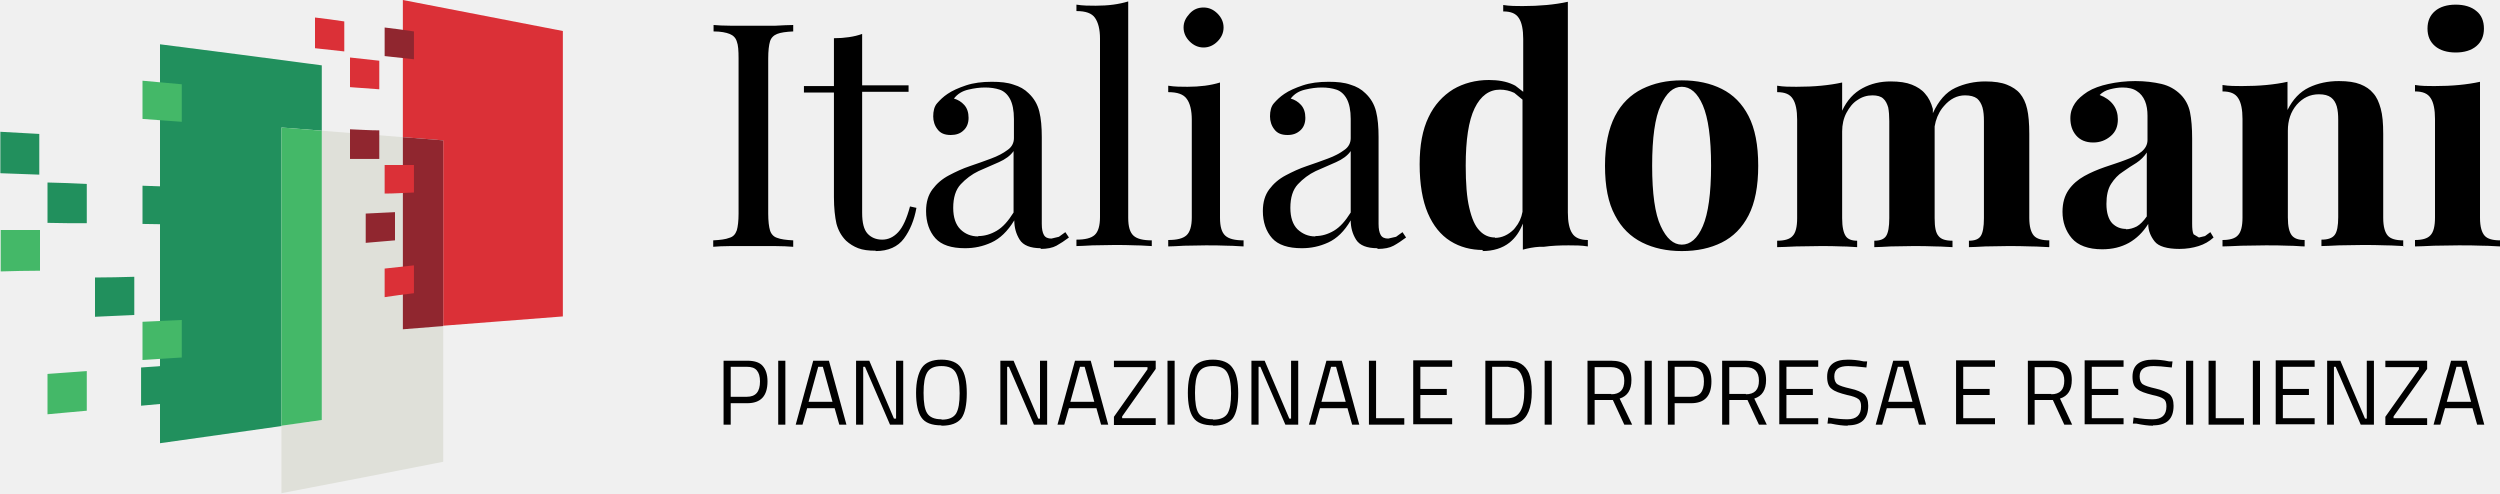
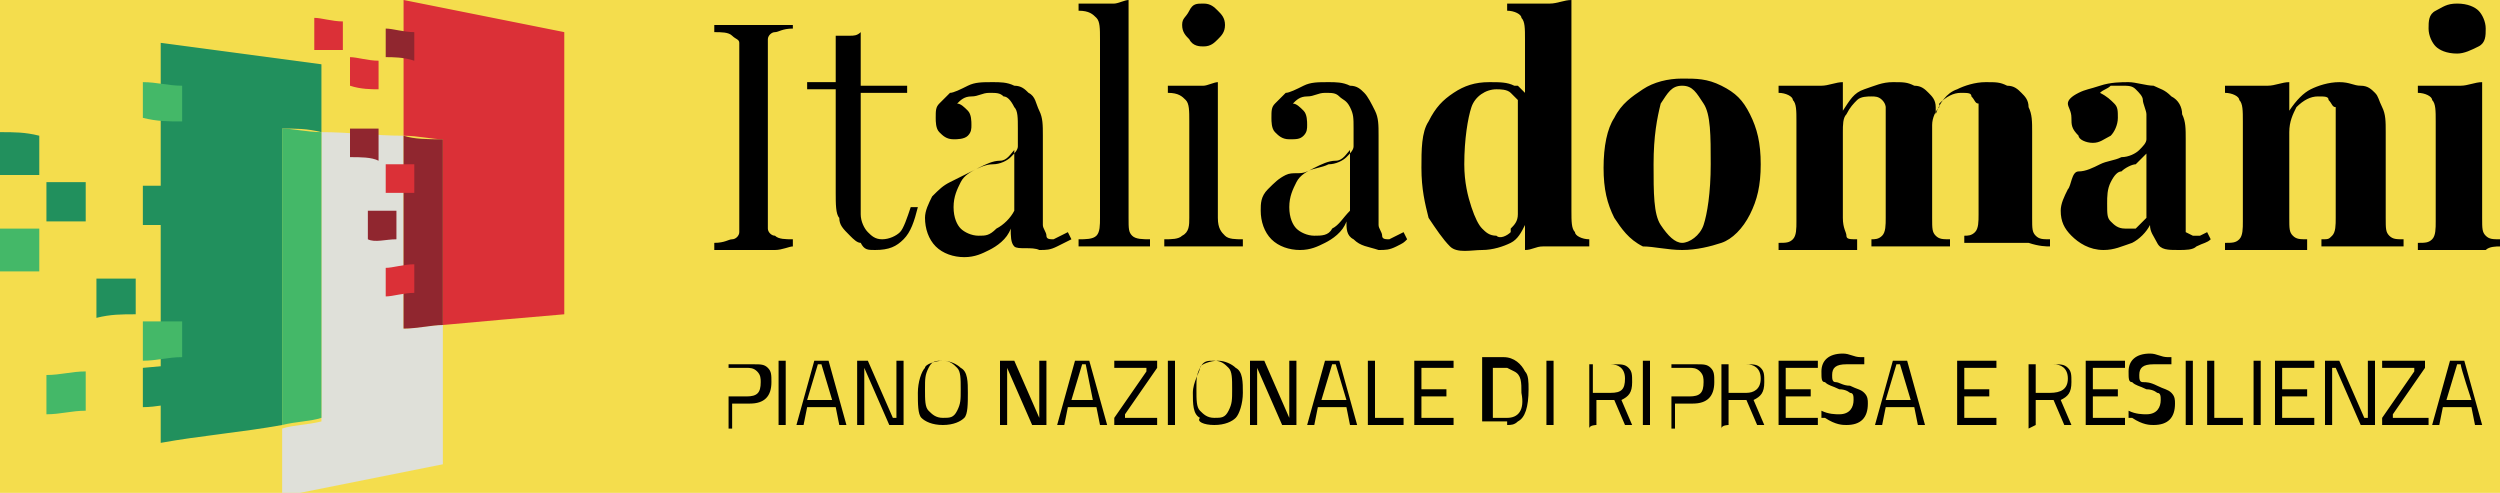
- <svg xmlns="http://www.w3.org/2000/svg" id="Layer_1" data-name="Layer 1" viewBox="0 0 70 13.81">
-   <defs>
-     <style>
-       .cls-1 {
-         fill: #22905d;
-       }
- 
-       .cls-1, .cls-2, .cls-3, .cls-4, .cls-5, .cls-6, .cls-7, .cls-8, .cls-9, .cls-10 {
-         stroke-width: 0px;
-       }
- 
-       .cls-2 {
-         fill: #dfe0d9;
-       }
- 
-       .cls-2, .cls-3, .cls-6, .cls-8, .cls-10 {
-         fill-rule: evenodd;
-       }
- 
-       .cls-3, .cls-7 {
-         fill: #44b868;
-       }
- 
-       .cls-11 {
-         clip-path: url(#clippath-2);
-       }
- 
-       .cls-5 {
-         fill: none;
-       }
- 
-       .cls-6 {
-         fill: #21905d;
-       }
- 
-       .cls-12 {
-         clip-path: url(#clippath-1);
-       }
- 
-       .cls-8 {
-         fill: #db3037;
-       }
- 
-       .cls-9 {
-         fill: #fff;
-       }
- 
-       .cls-13 {
-         clip-path: url(#clippath);
-       }
- 
-       .cls-14 {
-         clip-path: url(#clippath-3);
-       }
- 
-       .cls-10 {
-         fill: #90262f;
-       }
-     </style>
-     <clipPath id="clippath">
-       <rect class="cls-5" y="0" width="70" height="13.81" />
+ <svg xmlns="http://www.w3.org/2000/svg" xmlns:xlink="http://www.w3.org/1999/xlink" version="1.1" id="Layer_1" x="0px" y="0px" viewBox="0 0 70 13.8" style="enable-background:new 0 0 70 13.8;" xml:space="preserve">
+   <style type="text/css">
+ 	.st0{fill:#F4DD4D;}
+ 	.st1{clip-path:url(#SVGID_2_);}
+ 	.st2{fill-rule:evenodd;clip-rule:evenodd;fill:#DB3037;}
+ 	.st3{fill-rule:evenodd;clip-rule:evenodd;fill:#DFE0D9;}
+ 	.st4{fill-rule:evenodd;clip-rule:evenodd;fill:#90262F;}
+ 	.st5{fill-rule:evenodd;clip-rule:evenodd;fill:#21905D;}
+ 	.st6{clip-path:url(#SVGID_4_);}
+ 	.st7{fill:#44B868;}
+ 	.st8{clip-path:url(#SVGID_6_);}
+ 	.st9{fill:#FFFFFF;}
+ 	.st10{fill:#22905D;}
+ 	.st11{clip-path:url(#SVGID_8_);}
+ 	.st12{fill-rule:evenodd;clip-rule:evenodd;fill:#44B868;}
+ </style>
+   <rect y="0" class="st0" width="70" height="13.8" />
+   <g>
+     <defs>
+       <rect id="SVGID_1_" y="0" width="70" height="13.8" />
+     </defs>
+     <clipPath id="SVGID_2_">
+       <use xlink:href="#SVGID_1_" style="overflow:visible;" />
    </clipPath>
-     <clipPath id="clippath-1">
-       <path class="cls-5" d="M7.88,11.92h0c.38-.05.75-.11,1.13-.16V3.66c-.38-.03-.76-.06-1.13-.09v8.35Z" />
+     <g class="st1">
+       <path d="M22.2,6.9V6.7c-0.2,0-0.4,0-0.5-0.1c-0.1,0-0.2-0.1-0.2-0.2s0-0.3,0-0.5V1.6c0-0.2,0-0.4,0-0.5s0.1-0.2,0.2-0.2    c0.1,0,0.2-0.1,0.5-0.1V0.7c-0.1,0-0.3,0-0.5,0c-0.2,0-0.4,0-0.6,0c-0.2,0-0.4,0-0.6,0c-0.2,0-0.4,0-0.5,0v0.2    c0.2,0,0.4,0,0.5,0.1s0.2,0.1,0.2,0.2c0,0.1,0,0.3,0,0.5V6c0,0.2,0,0.4,0,0.5c0,0.1-0.1,0.2-0.2,0.2c-0.1,0-0.2,0.1-0.5,0.1v0.2    c0.1,0,0.3,0,0.5,0c0.2,0,0.4,0,0.6,0c0.2,0,0.4,0,0.6,0S22.1,6.9,22.2,6.9 M24.5,7c0.4,0,0.6-0.1,0.8-0.3s0.3-0.5,0.4-0.9l-0.2,0    c-0.1,0.3-0.2,0.6-0.3,0.7s-0.3,0.2-0.5,0.2s-0.3-0.1-0.4-0.2S24.1,6.2,24.1,6V2.6h1.3V2.4h-1.3V0.9C24,1,23.9,1,23.8,1    c-0.1,0-0.3,0-0.4,0v1.3h-0.8v0.2h0.8v2.9c0,0.3,0,0.6,0.1,0.7c0,0.2,0.1,0.3,0.3,0.5c0.1,0.1,0.2,0.2,0.3,0.2    C24.2,7,24.3,7,24.5,7L24.5,7L24.5,7z M29.1,7c0.2,0,0.3,0,0.5-0.1s0.2-0.1,0.4-0.2l-0.1-0.2l-0.2,0.1l-0.2,0.1    c-0.1,0-0.2,0-0.2-0.1s-0.1-0.2-0.1-0.3V3.8c0-0.3,0-0.5-0.1-0.7S29,2.7,28.8,2.6c-0.1-0.1-0.2-0.2-0.4-0.2    c-0.2-0.1-0.4-0.1-0.6-0.1c-0.3,0-0.5,0-0.7,0.1s-0.4,0.2-0.5,0.2c-0.1,0.1-0.2,0.2-0.3,0.3c-0.1,0.1-0.1,0.2-0.1,0.4    c0,0.1,0,0.3,0.1,0.4c0.1,0.1,0.2,0.2,0.4,0.2c0.1,0,0.3,0,0.4-0.1c0.1-0.1,0.1-0.2,0.1-0.3s0-0.3-0.1-0.4    c-0.1-0.1-0.2-0.2-0.3-0.2c0.1-0.1,0.2-0.2,0.4-0.2s0.3-0.1,0.5-0.1s0.3,0,0.4,0.1c0.1,0,0.2,0.1,0.3,0.3c0.1,0.1,0.1,0.3,0.1,0.6    v0.5c0,0.1-0.1,0.2-0.2,0.3c-0.1,0.1-0.3,0.2-0.5,0.2s-0.4,0.1-0.6,0.2s-0.4,0.2-0.6,0.3c-0.2,0.1-0.3,0.2-0.5,0.4    c-0.1,0.2-0.2,0.4-0.2,0.6c0,0.3,0.1,0.6,0.3,0.8s0.5,0.3,0.8,0.3c0.3,0,0.5-0.1,0.7-0.2c0.2-0.1,0.5-0.3,0.6-0.6    c0,0.2,0,0.4,0.1,0.5S28.9,6.9,29.1,7 M27.4,6.6c-0.2,0-0.4-0.1-0.5-0.2c-0.1-0.1-0.2-0.3-0.2-0.6c0-0.3,0.1-0.5,0.2-0.7    s0.3-0.3,0.5-0.4c0.2-0.1,0.4-0.2,0.6-0.2s0.3-0.2,0.4-0.3v1.7c-0.1,0.2-0.3,0.4-0.5,0.5C27.7,6.6,27.6,6.6,27.4,6.6 M32.2,6.9    V6.7c-0.2,0-0.4,0-0.5-0.1s-0.1-0.2-0.1-0.5V0c-0.1,0-0.3,0.1-0.4,0.1s-0.3,0-0.5,0s-0.4,0-0.5,0v0.2c0.3,0,0.4,0.1,0.5,0.2    s0.1,0.3,0.1,0.6v5c0,0.2,0,0.4-0.1,0.5s-0.3,0.1-0.5,0.1v0.2c0.1,0,0.2,0,0.5,0c0.2,0,0.4,0,0.6,0s0.4,0,0.6,0    C32,6.9,32.2,6.9,32.2,6.9 M33.7,1.3c0.2,0,0.3-0.1,0.4-0.2s0.2-0.2,0.2-0.4s-0.1-0.3-0.2-0.4s-0.2-0.2-0.4-0.2s-0.3,0-0.4,0.2    s-0.2,0.2-0.2,0.4s0.1,0.3,0.2,0.4C33.4,1.3,33.6,1.3,33.7,1.3 M34.8,6.9V6.7c-0.2,0-0.4,0-0.5-0.1s-0.2-0.2-0.2-0.5V2.3    c-0.1,0-0.3,0.1-0.4,0.1c-0.2,0-0.3,0-0.5,0s-0.4,0-0.5,0v0.2c0.3,0,0.4,0.1,0.5,0.2c0.1,0.1,0.1,0.3,0.1,0.6v2.7    c0,0.2,0,0.4-0.2,0.5c-0.1,0.1-0.3,0.1-0.5,0.1v0.2c0.1,0,0.2,0,0.5,0c0.2,0,0.4,0,0.6,0s0.4,0,0.6,0C34.6,6.9,34.7,6.9,34.8,6.9    L34.8,6.9L34.8,6.9z M38.6,7c0.2,0,0.3,0,0.5-0.1s0.2-0.1,0.3-0.2l-0.1-0.2l-0.2,0.1l-0.2,0.1c-0.1,0-0.2,0-0.2-0.1    c0-0.1-0.1-0.2-0.1-0.3V3.8c0-0.3,0-0.5-0.1-0.7s-0.2-0.4-0.3-0.5c-0.1-0.1-0.2-0.2-0.4-0.2c-0.2-0.1-0.4-0.1-0.6-0.1    c-0.3,0-0.5,0-0.7,0.1c-0.2,0.1-0.4,0.2-0.5,0.2c-0.1,0.1-0.2,0.2-0.3,0.3s-0.1,0.2-0.1,0.4c0,0.1,0,0.3,0.1,0.4    c0.1,0.1,0.2,0.2,0.4,0.2c0.2,0,0.3,0,0.4-0.1c0.1-0.1,0.1-0.2,0.1-0.3s0-0.3-0.1-0.4c-0.1-0.1-0.2-0.2-0.3-0.2    c0.1-0.1,0.2-0.2,0.4-0.2s0.3-0.1,0.5-0.1s0.3,0,0.4,0.1s0.2,0.1,0.3,0.3s0.1,0.3,0.1,0.6v0.5c0,0.1-0.1,0.2-0.2,0.3    c-0.1,0.1-0.3,0.2-0.5,0.2c-0.2,0.1-0.4,0.1-0.6,0.2S36.2,4.8,36,4.9c-0.2,0.1-0.3,0.2-0.5,0.4s-0.2,0.4-0.2,0.6    c0,0.3,0.1,0.6,0.3,0.8s0.5,0.3,0.8,0.3c0.3,0,0.5-0.1,0.7-0.2c0.2-0.1,0.5-0.3,0.6-0.6c0,0.2,0,0.4,0.2,0.5    C38.1,6.9,38.3,6.9,38.6,7 M36.8,6.6c-0.2,0-0.4-0.1-0.5-0.2c-0.1-0.1-0.2-0.3-0.2-0.6c0-0.3,0.1-0.5,0.2-0.7s0.3-0.3,0.5-0.4    c0.2-0.1,0.4-0.2,0.6-0.2s0.3-0.2,0.4-0.3v1.7c-0.2,0.2-0.3,0.4-0.5,0.5C37.2,6.6,37,6.6,36.8,6.6 M41.5,7c0.3,0,0.6-0.1,0.8-0.2    c0.2-0.1,0.3-0.3,0.4-0.5v0V7c0.2,0,0.3-0.1,0.5-0.1h0.1c0.2,0,0.4,0,0.7,0c0.2,0,0.4,0,0.5,0V6.7c-0.2,0-0.4-0.1-0.4-0.2    c-0.1-0.1-0.1-0.3-0.1-0.6V0c-0.2,0-0.4,0.1-0.6,0.1c-0.2,0-0.4,0-0.7,0c-0.2,0-0.4,0-0.5,0v0.2c0.2,0,0.4,0.1,0.4,0.2    c0.1,0.1,0.1,0.3,0.1,0.6v1.5l0,0l-0.2-0.2l-0.1,0c-0.2-0.1-0.4-0.1-0.7-0.1c-0.4,0-0.7,0.1-1,0.3c-0.3,0.2-0.5,0.4-0.7,0.8    c-0.2,0.3-0.2,0.8-0.2,1.3c0,0.6,0.1,1,0.2,1.4c0.2,0.3,0.4,0.6,0.6,0.8S41.2,7,41.5,7 M41.9,6.6c-0.2,0-0.3-0.1-0.4-0.2    c-0.1-0.1-0.2-0.3-0.3-0.6C41.1,5.5,41,5.1,41,4.6c0-0.7,0.1-1.3,0.2-1.6s0.4-0.5,0.7-0.5c0.1,0,0.3,0,0.4,0.1l0.2,0.2v0v3.1v0.1    c0,0.2-0.1,0.3-0.2,0.4l0,0.1C42.2,6.6,42,6.7,41.9,6.6 M47.1,7c0.4,0,0.8-0.1,1.1-0.2S48.8,6.4,49,6s0.3-0.8,0.3-1.4    s-0.1-1-0.3-1.4s-0.4-0.6-0.8-0.8s-0.7-0.2-1.1-0.2S46.3,2.3,46,2.5c-0.3,0.2-0.6,0.4-0.8,0.8c-0.2,0.3-0.3,0.8-0.3,1.4    s0.1,1,0.3,1.4c0.2,0.3,0.4,0.6,0.8,0.8C46.3,6.9,46.7,7,47.1,7C47.1,7,47.1,7,47.1,7z M47.1,6.8c-0.2,0-0.4-0.2-0.6-0.5    c-0.2-0.3-0.2-0.9-0.2-1.7s0.1-1.3,0.2-1.7c0.2-0.3,0.3-0.5,0.6-0.5s0.4,0.2,0.6,0.5s0.2,0.9,0.2,1.7S47.8,6,47.7,6.3    S47.3,6.8,47.1,6.8 M57.4,6.9V6.7c-0.2,0-0.3,0-0.4-0.1s-0.1-0.2-0.1-0.5V3.7c0-0.3,0-0.5-0.1-0.7c0-0.2-0.1-0.3-0.2-0.4    c-0.1-0.1-0.2-0.2-0.4-0.2c-0.2-0.1-0.3-0.1-0.6-0.1c-0.3,0-0.6,0.1-0.8,0.2c-0.3,0.1-0.5,0.4-0.6,0.7v0v0V3    c0-0.2-0.1-0.3-0.2-0.4c-0.1-0.1-0.2-0.2-0.4-0.2c-0.2-0.1-0.3-0.1-0.6-0.1c-0.3,0-0.5,0.1-0.8,0.2s-0.4,0.3-0.6,0.6V2.3    c-0.2,0-0.4,0.1-0.6,0.1s-0.4,0-0.7,0c-0.2,0-0.4,0-0.5,0v0.2c0.2,0,0.4,0.1,0.4,0.2c0.1,0.1,0.1,0.3,0.1,0.6v2.8    c0,0.2,0,0.4-0.1,0.5c-0.1,0.1-0.2,0.1-0.4,0.1v0.2c0.1,0,0.3,0,0.5,0c0.2,0,0.5,0,0.7,0c0.2,0,0.4,0,0.6,0c0.2,0,0.3,0,0.4,0V6.7    c-0.2,0-0.3,0-0.3-0.1s-0.1-0.2-0.1-0.5V3.7c0-0.2,0-0.4,0.1-0.5C51.8,3,51.9,2.9,52,2.8c0.1-0.1,0.3-0.1,0.4-0.1    c0.1,0,0.2,0,0.3,0.1c0.1,0.1,0.1,0.2,0.1,0.2c0,0.1,0,0.2,0,0.4v2.7c0,0.2,0,0.4-0.1,0.5s-0.2,0.1-0.3,0.1v0.2c0.1,0,0.3,0,0.5,0    c0.2,0,0.4,0,0.6,0s0.4,0,0.6,0c0.2,0,0.4,0,0.5,0V6.7c-0.2,0-0.3,0-0.4-0.1c-0.1-0.1-0.1-0.2-0.1-0.5V3.6v0V3.5    c0-0.2,0.1-0.4,0.2-0.5l0-0.1c0.2-0.2,0.4-0.3,0.6-0.3c0.2,0,0.3,0,0.3,0.1c0.1,0.1,0.1,0.2,0.2,0.2c0,0.1,0,0.2,0,0.4v2.7    c0,0.2,0,0.4-0.1,0.5s-0.2,0.1-0.3,0.1v0.2c0.1,0,0.3,0,0.5,0c0.2,0,0.4,0,0.6,0s0.4,0,0.7,0C57.1,6.9,57.3,6.9,57.4,6.9 M61,7    c0.2,0,0.4,0,0.5-0.1c0.2-0.1,0.3-0.1,0.4-0.2l-0.1-0.2l-0.2,0.1l-0.2,0l-0.2-0.1c0-0.1,0-0.2,0-0.3V3.9c0-0.3,0-0.5-0.1-0.7    c0-0.2-0.1-0.4-0.3-0.5c-0.2-0.2-0.3-0.2-0.5-0.3c-0.2,0-0.5-0.1-0.7-0.1s-0.5,0-0.8,0.1s-0.4,0.1-0.6,0.2    c-0.2,0.1-0.3,0.2-0.3,0.3S58,3.1,58,3.3c0,0.2,0,0.3,0.2,0.5C58.2,3.9,58.4,4,58.6,4c0.2,0,0.3-0.1,0.5-0.2    c0.1-0.1,0.2-0.3,0.2-0.5c0-0.2,0-0.3-0.1-0.4c-0.1-0.1-0.2-0.2-0.4-0.3c0.1-0.1,0.2-0.1,0.3-0.2c0.1,0,0.2,0,0.3,0    c0.2,0,0.3,0,0.4,0.1c0.1,0.1,0.2,0.2,0.2,0.3s0.1,0.3,0.1,0.4v0.7c0,0.1-0.1,0.2-0.2,0.3c-0.1,0.1-0.3,0.2-0.5,0.2    c-0.2,0.1-0.4,0.1-0.6,0.2c-0.2,0.1-0.4,0.2-0.6,0.2S58,5.2,57.9,5.3c-0.1,0.2-0.2,0.4-0.2,0.6c0,0.3,0.1,0.5,0.3,0.7    S58.5,7,58.9,7c0.3,0,0.5-0.1,0.8-0.2c0.2-0.1,0.4-0.3,0.5-0.5c0,0.2,0.1,0.3,0.2,0.5S60.7,7,61,7 M59.5,6.4    c-0.2,0-0.3-0.1-0.4-0.2C59,6.1,59,6,59,5.7c0-0.2,0-0.4,0.1-0.6s0.2-0.3,0.3-0.3c0.1-0.1,0.3-0.2,0.4-0.2    c0.1-0.1,0.2-0.2,0.3-0.3v1.8c-0.1,0.1-0.2,0.2-0.3,0.3C59.7,6.4,59.6,6.4,59.5,6.4 M67.3,6.9V6.7c-0.2,0-0.3,0-0.4-0.1    s-0.1-0.2-0.1-0.5V3.7c0-0.3,0-0.5-0.1-0.7s-0.1-0.3-0.2-0.4c-0.1-0.1-0.2-0.2-0.4-0.2s-0.3-0.1-0.6-0.1c-0.3,0-0.6,0.1-0.8,0.2    c-0.2,0.1-0.4,0.3-0.6,0.6V2.3c-0.2,0-0.4,0.1-0.6,0.1s-0.4,0-0.7,0c-0.2,0-0.4,0-0.5,0v0.2c0.2,0,0.4,0.1,0.4,0.2    c0.1,0.1,0.1,0.3,0.1,0.6v2.8c0,0.2,0,0.4-0.1,0.5c-0.1,0.1-0.2,0.1-0.4,0.1v0.2c0.1,0,0.3,0,0.5,0c0.2,0,0.5,0,0.7,0s0.4,0,0.6,0    c0.2,0,0.3,0,0.5,0V6.7c-0.2,0-0.3,0-0.4-0.1s-0.1-0.2-0.1-0.5V3.7c0-0.3,0.1-0.5,0.2-0.7c0.2-0.2,0.4-0.3,0.6-0.3    c0.2,0,0.3,0,0.3,0.1c0.1,0.1,0.1,0.2,0.2,0.2c0,0.1,0,0.2,0,0.4v2.7c0,0.2,0,0.4-0.1,0.5S65.2,6.7,65,6.7v0.2c0.1,0,0.3,0,0.5,0    c0.2,0,0.4,0,0.7,0s0.4,0,0.7,0C67,6.9,67.2,6.9,67.3,6.9 M68.8,1.5c0.2,0,0.4-0.1,0.6-0.2s0.2-0.3,0.2-0.5s-0.1-0.4-0.2-0.5    c-0.1-0.1-0.3-0.2-0.6-0.2s-0.4,0.1-0.6,0.2S68,0.6,68,0.8s0.1,0.4,0.2,0.5S68.5,1.5,68.8,1.5 M70,6.9V6.7c-0.2,0-0.3,0-0.4-0.1    s-0.1-0.2-0.1-0.5V2.3c-0.2,0-0.4,0.1-0.6,0.1s-0.4,0-0.7,0c-0.2,0-0.4,0-0.5,0v0.2c0.2,0,0.4,0.1,0.4,0.2    c0.1,0.1,0.1,0.3,0.1,0.6v2.8c0,0.2,0,0.4-0.1,0.5c-0.1,0.1-0.2,0.1-0.4,0.1v0.2c0.1,0,0.3,0,0.5,0c0.2,0,0.5,0,0.7,0s0.4,0,0.7,0    C69.7,6.9,69.9,6.9,70,6.9 M20.5,11.9v-0.6h0.5c0.4,0,0.6-0.2,0.6-0.6c0-0.2,0-0.3-0.1-0.4s-0.2-0.1-0.4-0.1h-0.7v1.8H20.5z     M20.9,11.1h-0.5v-0.8h0.5c0.1,0,0.2,0,0.3,0.1c0.1,0.1,0.1,0.2,0.1,0.3C21.3,11,21.2,11.1,20.9,11.1 M22,10.1h-0.2v1.8H22V10.1z     M22.5,11.9l0.1-0.5h0.8l0.1,0.5h0.2l-0.5-1.8h-0.4l-0.5,1.8H22.5L22.5,11.9z M23.3,11.2h-0.7l0.3-1H23L23.3,11.2L23.3,11.2z     M24.2,11.9v-1.6h0l0.7,1.6h0.4v-1.8h-0.2v1.6H25l-0.7-1.6H24v1.8H24.2z M26.4,11.9c0.3,0,0.5-0.1,0.6-0.2    c0.1-0.1,0.1-0.4,0.1-0.7s0-0.6-0.2-0.7c-0.1-0.1-0.3-0.2-0.5-0.2s-0.5,0.1-0.5,0.2c-0.1,0.1-0.2,0.4-0.2,0.7s0,0.6,0.1,0.7    C25.9,11.8,26.1,11.9,26.4,11.9 M26.4,11.7c-0.2,0-0.3-0.1-0.4-0.2s-0.1-0.3-0.1-0.6s0-0.4,0.1-0.6s0.2-0.2,0.4-0.2    s0.3,0.1,0.4,0.2s0.1,0.3,0.1,0.6s0,0.4-0.1,0.6C26.7,11.7,26.6,11.7,26.4,11.7 M28.2,11.9v-1.6h0l0.7,1.6h0.4v-1.8h-0.2v1.6h0    l-0.7-1.6H28v1.8H28.2L28.2,11.9z M29.8,11.9l0.1-0.5h0.8l0.1,0.5H31l-0.5-1.8h-0.4l-0.5,1.8H29.8L29.8,11.9z M30.6,11.2H30l0.3-1    h0.1L30.6,11.2L30.6,11.2z M32.4,11.9v-0.2h-0.9v-0.1l0.9-1.3v-0.2h-1.2v0.2h0.9v0.1l-0.9,1.3v0.2L32.4,11.9L32.4,11.9z     M32.9,10.1h-0.2v1.8h0.2V10.1z M34,11.9c0.3,0,0.5-0.1,0.6-0.2c0.1-0.1,0.2-0.4,0.2-0.7s0-0.6-0.2-0.7c-0.1-0.1-0.3-0.2-0.5-0.2    s-0.5,0.1-0.5,0.2s-0.2,0.4-0.2,0.7s0,0.6,0.2,0.7C33.5,11.8,33.7,11.9,34,11.9 M34,11.7c-0.2,0-0.3-0.1-0.4-0.2s-0.1-0.3-0.1-0.6    s0-0.4,0.1-0.6s0.2-0.2,0.4-0.2s0.3,0.1,0.4,0.2s0.1,0.3,0.1,0.6s0,0.4-0.1,0.6C34.3,11.7,34.2,11.7,34,11.7 M35.2,11.9v-1.6h0    l0.7,1.6h0.4v-1.8h-0.2v1.6h0l-0.7-1.6H35v1.8C35,11.9,35.2,11.9,35.2,11.9z M36.8,11.9l0.1-0.5h0.8l0.1,0.5h0.2l-0.5-1.8h-0.4    l-0.5,1.8H36.8L36.8,11.9z M37.7,11.2H37l0.3-1h0.1L37.7,11.2z M39.3,11.9v-0.2h-0.8v-1.6h-0.2v1.8H39.3z M40.7,11.9v-0.2h-0.9    v-0.6h0.7v-0.2h-0.7v-0.6h0.9v-0.2h-1.1v1.8L40.7,11.9L40.7,11.9z M42.2,11.9c0.1,0,0.2,0,0.3-0.1c0.2-0.1,0.3-0.4,0.3-0.9    c0-0.2,0-0.4-0.1-0.5c-0.1-0.2-0.3-0.4-0.6-0.4h-0.6v1.8H42.2L42.2,11.9z M42.2,11.7h-0.4v-1.4h0.4l0.2,0.1    c0.2,0.1,0.2,0.3,0.2,0.6C42.7,11.5,42.5,11.7,42.2,11.7 M43.5,10.1h-0.2v1.8h0.2V10.1z M44.7,11.9v-0.7h0.5l0.3,0.7h0.2l-0.3-0.7    c0.2-0.1,0.3-0.2,0.3-0.5c0-0.2,0-0.3-0.1-0.4c-0.1-0.1-0.2-0.1-0.4-0.1h-0.7v1.8C44.5,11.9,44.7,11.9,44.7,11.9z M45.1,11h-0.5    v-0.8h0.5c0.2,0,0.4,0.1,0.4,0.4S45.4,11,45.1,11 M46.2,10.1H46v1.8h0.2V10.1z M46.9,11.9v-0.6h0.5c0.4,0,0.6-0.2,0.6-0.6    c0-0.2,0-0.3-0.1-0.4c-0.1-0.1-0.2-0.1-0.4-0.1h-0.7v1.8H46.9L46.9,11.9z M47.3,11.1h-0.5v-0.8h0.5c0.1,0,0.2,0,0.3,0.1    c0.1,0.1,0.1,0.2,0.1,0.3C47.7,11,47.6,11.1,47.3,11.1 M48.4,11.9v-0.7h0.5l0.3,0.7h0.2l-0.3-0.7c0.2-0.1,0.3-0.2,0.3-0.5    c0-0.2,0-0.3-0.1-0.4c-0.1-0.1-0.2-0.1-0.4-0.1h-0.7v1.8C48.2,11.9,48.4,11.9,48.4,11.9z M48.9,11h-0.5v-0.8h0.5    c0.2,0,0.4,0.1,0.4,0.4S49.1,11,48.9,11 M50.9,11.9v-0.2H50v-0.6h0.7v-0.2H50v-0.6h0.9v-0.2h-1.1v1.8L50.9,11.9L50.9,11.9z     M51.7,11.9c0.4,0,0.6-0.2,0.6-0.6c0-0.1,0-0.2-0.1-0.3c-0.1-0.1-0.2-0.1-0.4-0.2c-0.2,0-0.3-0.1-0.4-0.1s-0.1-0.1-0.1-0.2    c0-0.2,0.1-0.3,0.4-0.3c0.1,0,0.3,0,0.5,0l0-0.2h-0.1c-0.2,0-0.3-0.1-0.5-0.1c-0.4,0-0.6,0.2-0.6,0.5c0,0.2,0,0.3,0.1,0.3    c0.1,0.1,0.2,0.1,0.4,0.2c0.2,0,0.3,0.1,0.3,0.1c0.1,0,0.1,0.1,0.1,0.2c0,0.2-0.1,0.4-0.4,0.4c-0.1,0-0.3,0-0.5-0.1l0,0.2h0.1    C51.4,11.9,51.6,11.9,51.7,11.9 M52.7,11.9l0.1-0.5h0.8l0.1,0.5h0.2l-0.5-1.8H53l-0.5,1.8H52.7L52.7,11.9z M53.5,11.2h-0.7l0.3-1    h0.1L53.5,11.2z M55.9,11.9v-0.2H55v-0.6h0.7v-0.2H55v-0.6h0.9v-0.2h-1.1v1.8L55.9,11.9L55.9,11.9z M57,11.9v-0.7h0.5l0.3,0.7H58    l-0.3-0.7c0.2-0.1,0.3-0.2,0.3-0.5c0-0.2,0-0.3-0.1-0.4c-0.1-0.1-0.2-0.1-0.4-0.1h-0.7v1.8L57,11.9L57,11.9z M57.4,11H57v-0.8h0.5    c0.2,0,0.4,0.1,0.4,0.4S57.7,11,57.4,11 M59.5,11.9v-0.2h-0.9v-0.6h0.7v-0.2h-0.7v-0.6h0.9v-0.2h-1.1v1.8L59.5,11.9L59.5,11.9z     M60.3,11.9c0.4,0,0.6-0.2,0.6-0.6c0-0.1,0-0.2-0.1-0.3c-0.1-0.1-0.2-0.1-0.4-0.2s-0.3-0.1-0.4-0.1s-0.1-0.1-0.1-0.2    c0-0.2,0.1-0.3,0.4-0.3c0.1,0,0.3,0,0.5,0l0-0.2h-0.1c-0.2,0-0.3-0.1-0.5-0.1c-0.4,0-0.6,0.2-0.6,0.5c0,0.2,0,0.3,0.1,0.3    c0.1,0.1,0.2,0.1,0.4,0.2c0.2,0,0.3,0.1,0.3,0.1c0.1,0,0.1,0.1,0.1,0.2c0,0.2-0.1,0.4-0.4,0.4c-0.1,0-0.3,0-0.5-0.1l0,0.2h0.1    C60,11.9,60.2,11.9,60.3,11.9 M61.4,10.1h-0.2v1.8h0.2V10.1z M62.8,11.9v-0.2H62v-1.6h-0.2v1.8H62.8z M63.3,10.1h-0.2v1.8h0.2    V10.1z M64.8,11.9v-0.2h-0.9v-0.6h0.7v-0.2h-0.7v-0.6h0.9v-0.2h-1.1v1.8L64.8,11.9L64.8,11.9z M65.3,11.9v-1.6h0.1l0.7,1.6h0.4    v-1.8h-0.2v1.6h-0.1l-0.7-1.6h-0.4v1.8H65.3L65.3,11.9z M68,11.9v-0.2H67v-0.1l0.9-1.3v-0.2h-1.2v0.2h0.9v0.1l-0.9,1.3v0.2    L68,11.9L68,11.9z M68.3,11.9l0.1-0.5h0.8l0.1,0.5h0.2l-0.5-1.8h-0.4l-0.5,1.8H68.3L68.3,11.9z M69.2,11.2h-0.7l0.3-1h0.1    C68.9,10.3,69.2,11.2,69.2,11.2z" />
+       <path class="st2" d="M15.8,0.9c-1.5-0.3-3-0.6-4.5-0.9v3.8c0.4,0,0.8,0.1,1.1,0.1v5.2c1.1-0.1,2.2-0.2,3.4-0.3L15.8,0.9L15.8,0.9z    " />
+       <path class="st3" d="M11.3,3.8C10.5,3.8,9.8,3.7,9,3.7v8.1c-0.4,0.1-0.8,0.1-1.1,0.2v1.9c1.5-0.3,3-0.6,4.5-0.9V9.1    c-0.4,0-0.8,0.1-1.1,0.1V3.8z" />
+       <path class="st4" d="M11.3,3.8v5.4c0.4,0,0.8-0.1,1.1-0.1V3.9C12,3.9,11.6,3.9,11.3,3.8" />
+       <path class="st5" d="M9,3.7V1.8C7.5,1.6,6,1.4,4.5,1.2v11.2c1.1-0.2,2.3-0.3,3.4-0.5V3.6C8.3,3.6,8.6,3.6,9,3.7" />
+     </g>
+   </g>
+   <g>
+     <defs>
+       <path id="SVGID_3_" d="M7.9,11.9L7.9,11.9c0.4-0.1,0.8-0.1,1.1-0.2V3.7c-0.4,0-0.8-0.1-1.1-0.1V11.9z" />
+     </defs>
+     <clipPath id="SVGID_4_">
+       <use xlink:href="#SVGID_3_" style="overflow:visible;" />
    </clipPath>
-     <clipPath id="clippath-2">
-       <rect class="cls-5" y="3.69" width="1.1" height="1.2" />
+     <g class="st6">
+       <rect x="7.9" y="3.6" class="st7" width="1.1" height="8.4" />
+     </g>
+   </g>
+   <g>
+     <defs>
+       <rect id="SVGID_5_" y="3.7" width="1.1" height="1.2" />
+     </defs>
+     <clipPath id="SVGID_6_">
+       <use xlink:href="#SVGID_5_" style="overflow:visible;" />
    </clipPath>
-     <clipPath id="clippath-3">
-       <rect class="cls-5" y="0" width="70" height="13.81" />
+     <g class="st8">
+       <polygon class="st9" points="0,4.8 0,4.8 0,3.7 0,3.7   " />
+       <path class="st10" d="M1.1,4.9L1.1,4.9c-0.4,0-0.7,0-1.1,0V3.7c0.4,0,0.7,0,1.1,0.1V4.9L1.1,4.9z" />
+     </g>
+   </g>
+   <g>
+     <defs>
+       <rect id="SVGID_7_" y="0" width="70" height="13.8" />
+     </defs>
+     <clipPath id="SVGID_8_">
+       <use xlink:href="#SVGID_7_" style="overflow:visible;" />
    </clipPath>
-   </defs>
-   <g class="cls-13">
-     <path class="cls-4" d="M22.21,6.91v-.18c-.2-.01-.35-.03-.45-.07-.1-.03-.17-.11-.2-.21s-.05-.26-.05-.47V1.64c0-.22.02-.38.05-.48s.1-.17.2-.21c.1-.04.25-.06.45-.07v-.18c-.13,0-.3.01-.5.02-.2,0-.4,0-.61,0-.23,0-.44,0-.64,0-.2,0-.36-.01-.48-.02v.18c.2,0,.35.03.45.07s.17.11.2.21c.04.1.05.26.05.48v4.34c0,.21-.02.37-.05.47-.04.11-.1.18-.21.21-.1.04-.25.06-.45.07v.18c.12-.01.28-.02.48-.02.2,0,.41,0,.64,0,.2,0,.41,0,.61,0,.2,0,.37.01.5.02M24.52,7.03c.35,0,.62-.12.79-.35.17-.23.29-.52.35-.86l-.18-.04c-.09.34-.2.58-.33.72-.13.14-.28.21-.45.21s-.31-.06-.41-.17c-.1-.11-.15-.3-.15-.58v-3.39h1.3v-.18h-1.3V.95c-.11.04-.23.07-.37.09-.13.02-.27.03-.42.03v1.34h-.84v.18h.84v2.93c0,.31.03.56.07.74.05.19.14.35.27.48.1.09.21.16.34.21.13.05.29.07.49.07h0ZM29.13,6.97c.19,0,.34-.03.45-.09.11-.06.23-.14.35-.23l-.1-.15-.18.13-.21.05c-.1,0-.17-.03-.21-.1s-.06-.17-.06-.31v-2.43c0-.28-.02-.52-.07-.72-.05-.2-.15-.37-.3-.51-.11-.11-.25-.19-.42-.24-.17-.06-.37-.08-.61-.08-.27,0-.51.03-.72.1-.21.07-.39.15-.52.24-.12.08-.21.17-.29.26-.08.09-.11.22-.11.37,0,.13.04.26.12.36.08.11.2.16.37.16.15,0,.27-.04.36-.13.09-.08.14-.2.14-.35s-.04-.27-.12-.36c-.08-.09-.18-.15-.29-.18.1-.13.23-.21.4-.25s.32-.06.47-.06.29.02.41.06c.12.04.22.13.29.26.07.13.11.32.11.56v.54c0,.13-.06.25-.18.33-.12.09-.27.17-.46.24s-.38.14-.59.21-.4.16-.59.26c-.19.1-.34.23-.46.39-.12.16-.18.36-.18.61,0,.31.09.57.26.76.17.19.45.28.83.28.26,0,.5-.05.74-.16.24-.11.45-.31.64-.62,0,.2.05.38.15.54.1.16.3.24.6.24M27.39,6.62c-.2,0-.37-.07-.5-.2-.13-.13-.2-.33-.2-.6,0-.29.07-.51.21-.66s.31-.28.5-.37c.2-.09.39-.17.57-.25.18-.08.32-.18.41-.31v1.72c-.15.24-.3.41-.47.51-.17.1-.34.15-.52.15M32.25,6.91v-.18c-.24,0-.41-.04-.51-.13-.1-.09-.15-.25-.15-.5V.04c-.13.04-.27.07-.42.09-.15.02-.32.03-.49.03s-.36,0-.54-.03v.18c.26,0,.43.06.52.19.09.13.14.32.14.58v5c0,.24-.05.41-.15.5-.1.09-.27.13-.51.13v.18c.1,0,.25-.01.45-.02.2,0,.41-.01.6-.01s.41,0,.61.01c.2,0,.35.02.45.02M33.7,1.33c.15,0,.28-.06.39-.17.11-.11.17-.24.17-.39s-.06-.28-.17-.39-.24-.17-.39-.17-.28.05-.39.17-.17.24-.17.39.06.28.17.39c.11.11.24.17.39.17M34.82,6.91v-.18c-.24,0-.41-.04-.51-.13-.1-.09-.15-.25-.15-.5v-3.79c-.13.04-.27.07-.42.09-.16.02-.32.03-.49.03s-.36,0-.54-.03v.18c.26,0,.43.06.52.19.09.12.14.32.14.58v2.74c0,.24-.05.41-.15.5-.1.09-.27.13-.51.13v.18c.1,0,.25-.01.45-.02.2,0,.41-.01.6-.01s.41,0,.61.01c.2,0,.35.02.45.02h0ZM38.57,6.97c.19,0,.34-.03.45-.09.11-.06.23-.14.35-.23l-.1-.15-.18.13-.22.05c-.1,0-.17-.03-.21-.1-.04-.07-.06-.17-.06-.31v-2.43c0-.28-.02-.52-.07-.72-.05-.2-.15-.37-.3-.51-.11-.11-.25-.19-.42-.24-.17-.06-.37-.08-.61-.08-.27,0-.51.03-.72.1-.21.07-.39.15-.52.24-.12.08-.21.17-.29.26-.08.09-.11.22-.11.37,0,.13.04.26.12.36.08.11.2.16.37.16.15,0,.26-.04.36-.13.09-.08.14-.2.14-.35s-.04-.27-.12-.36c-.08-.09-.18-.15-.29-.18.1-.13.23-.21.4-.25s.32-.06.47-.06.29.02.41.06c.12.04.22.13.29.26.07.13.11.32.11.56v.54c0,.13-.06.25-.18.33-.12.09-.27.17-.46.24-.19.07-.38.14-.59.21-.21.07-.4.16-.59.26-.19.1-.34.23-.46.39-.12.16-.18.36-.18.61,0,.31.09.57.26.76.17.19.45.28.83.28.26,0,.5-.05.74-.16.24-.11.45-.31.63-.62,0,.2.05.38.15.54.1.16.3.24.6.24M36.83,6.62c-.2,0-.36-.07-.5-.2-.13-.13-.2-.33-.2-.6,0-.29.07-.51.21-.66s.31-.28.5-.37c.2-.09.39-.17.57-.25.18-.08.32-.18.41-.31v1.72c-.15.24-.3.41-.47.51-.17.1-.34.15-.52.15M41.5,7.03c.31,0,.57-.08.77-.24.16-.13.28-.3.37-.53v-.02s0,.75,0,.75c.15-.04.3-.07.47-.08h.12c.21-.03.44-.04.69-.04.18,0,.36,0,.54.03v-.18c-.21,0-.36-.06-.44-.19-.08-.12-.12-.32-.12-.58V.05c-.18.04-.38.07-.59.09-.22.02-.44.03-.68.03-.17,0-.36,0-.54-.03v.18c.22,0,.36.06.44.19.08.12.12.32.12.58v1.48h0s-.22-.17-.22-.17l-.06-.03c-.19-.09-.42-.13-.68-.13-.37,0-.71.09-1,.26-.29.18-.53.44-.69.78-.17.35-.25.79-.25,1.32,0,.56.08,1.02.23,1.37.15.35.36.61.63.78.27.17.58.25.92.25M41.86,6.65c-.16,0-.31-.06-.43-.19-.13-.13-.22-.34-.29-.64-.07-.29-.1-.69-.1-1.18,0-.72.08-1.26.25-1.61.17-.35.41-.52.71-.52.14,0,.27.03.4.09l.23.19v.02s0,3.07,0,3.07v.05c-.03.17-.1.32-.2.44l-.04.05c-.16.16-.34.24-.53.24M47.09,7.03c.43,0,.8-.08,1.12-.24.32-.16.57-.41.75-.76.18-.35.27-.81.27-1.39s-.09-1.04-.27-1.39c-.18-.35-.43-.6-.75-.76-.32-.16-.69-.24-1.12-.24s-.78.08-1.11.24c-.32.16-.58.41-.76.76-.18.35-.28.81-.28,1.39s.09,1.04.28,1.39c.18.35.44.6.76.76.32.16.69.24,1.11.24h0ZM47.09,6.85c-.23,0-.43-.17-.59-.52-.16-.34-.24-.91-.24-1.69s.08-1.35.24-1.69c.16-.35.35-.52.59-.52s.44.17.59.52c.15.35.23.91.23,1.69s-.08,1.34-.23,1.69-.35.52-.59.52M57.38,6.91v-.18c-.2,0-.35-.04-.43-.13-.08-.09-.13-.25-.13-.5v-2.35c0-.29-.02-.53-.06-.7-.04-.18-.11-.32-.2-.43-.09-.11-.22-.19-.37-.25-.15-.06-.35-.09-.6-.09-.3,0-.58.06-.84.18-.26.12-.47.36-.63.71v-.02s0-.03,0-.03v-.07c-.05-.18-.12-.32-.22-.43-.09-.11-.22-.19-.37-.25-.15-.06-.35-.09-.59-.09-.29,0-.55.06-.79.19-.24.13-.43.33-.57.63v-.79c-.18.04-.38.07-.59.09-.21.02-.44.03-.69.03-.18,0-.36,0-.54-.03v.18c.22,0,.36.06.44.19.08.12.12.32.12.58v2.76c0,.24-.04.41-.13.5-.08.09-.23.13-.43.13v.18c.12,0,.29-.01.53-.02.23,0,.46-.01.68-.01.2,0,.4,0,.6.01.2,0,.34.02.43.02v-.18c-.15,0-.26-.04-.32-.13-.06-.09-.1-.25-.1-.5v-2.43c0-.19.04-.37.12-.52.08-.15.18-.28.31-.36.13-.09.27-.13.42-.13.13,0,.24.03.3.09.07.06.11.15.14.25.02.11.03.23.03.38v2.72c0,.24-.03.41-.09.5-.06.09-.17.13-.33.13v.18c.11,0,.26-.01.46-.02.21,0,.41-.01.62-.01s.41,0,.63.01c.21,0,.37.02.48.02v-.18c-.19,0-.32-.04-.39-.13-.08-.09-.11-.25-.11-.5v-2.46s0-.05,0-.05v-.06c.03-.19.1-.36.21-.51l.05-.06c.17-.2.37-.3.59-.3.15,0,.26.03.34.09.07.06.12.15.15.25.03.11.04.23.04.38v2.72c0,.24-.03.41-.09.5-.06.09-.17.13-.33.13v.18c.1,0,.26-.01.46-.02.21,0,.41-.01.62-.01s.43,0,.66.01c.22,0,.39.02.5.02M61.02,6.97c.2,0,.38-.03.54-.08.16-.05.3-.13.42-.24l-.09-.15-.15.11-.17.04-.15-.09c-.03-.06-.04-.16-.04-.3v-2.38c0-.3-.02-.54-.06-.74-.04-.19-.13-.36-.26-.49-.15-.15-.33-.25-.54-.3-.22-.05-.46-.08-.73-.08s-.52.03-.75.08c-.23.05-.43.12-.59.22-.15.1-.27.2-.35.32s-.13.25-.13.42c0,.19.05.35.16.48.11.13.27.2.48.2.19,0,.35-.06.49-.18.14-.12.2-.27.2-.47,0-.15-.04-.29-.13-.41-.09-.12-.22-.21-.38-.27.08-.08.17-.13.29-.16.12-.03.23-.05.35-.05.16,0,.3.03.4.1.1.06.18.16.23.28.05.12.07.26.07.41v.68c0,.13-.06.24-.17.33-.11.09-.26.16-.45.23-.18.07-.38.13-.58.2-.2.07-.39.15-.57.25-.18.1-.33.23-.44.39-.11.16-.17.36-.17.61,0,.29.09.54.26.74.17.2.46.31.85.31.29,0,.53-.06.75-.18.21-.12.39-.29.54-.53,0,.19.07.35.18.49.11.14.35.21.7.21M59.53,6.41c-.15,0-.28-.05-.39-.16-.1-.11-.16-.29-.16-.54,0-.23.04-.42.13-.56.09-.14.2-.26.33-.34.13-.09.26-.18.38-.25.12-.08.22-.18.29-.29v1.79c-.09.13-.19.23-.28.28-.1.05-.2.08-.31.08M67.29,6.91v-.18c-.2,0-.35-.04-.43-.13-.08-.09-.13-.25-.13-.5v-2.35c0-.3-.02-.53-.07-.71s-.11-.32-.21-.43c-.09-.11-.21-.19-.36-.25-.15-.06-.35-.09-.6-.09-.31,0-.59.06-.84.18-.25.12-.45.33-.6.63v-.79c-.18.04-.38.07-.59.09-.21.02-.44.03-.69.03-.17,0-.36,0-.54-.03v.18c.22,0,.36.06.44.19.08.12.12.32.12.58v2.76c0,.24-.04.41-.13.5-.08.09-.23.13-.43.13v.18c.12,0,.29-.01.53-.02.23,0,.46-.01.68-.01s.42,0,.63.01c.2,0,.35.02.46.02v-.18c-.17,0-.29-.04-.36-.13-.07-.09-.11-.25-.11-.5v-2.43c0-.29.08-.53.25-.73.17-.19.37-.29.62-.29.15,0,.26.03.34.09.08.06.13.15.16.25.03.11.04.23.04.38v2.72c0,.24-.03.41-.1.5-.07.09-.19.13-.37.13v.18c.11,0,.27-.01.49-.02.21,0,.43-.01.65-.01s.43,0,.66.01c.22,0,.39.02.5.02M68.76,1.47c.24,0,.44-.06.58-.18.14-.12.21-.28.21-.49s-.07-.38-.21-.49c-.14-.12-.34-.18-.58-.18s-.44.06-.58.18c-.14.12-.21.28-.21.49s.07.37.21.49c.14.12.34.18.58.18M70,6.91v-.18c-.2,0-.35-.04-.43-.13-.08-.09-.13-.25-.13-.5v-3.81c-.18.04-.38.07-.59.09-.21.02-.44.03-.69.03-.18,0-.36,0-.54-.03v.18c.22,0,.36.06.44.19.08.12.12.32.12.58v2.76c0,.24-.04.41-.13.5-.08.09-.23.13-.43.13v.18c.12,0,.29-.01.53-.02.23,0,.46-.01.69-.01s.45,0,.67.01c.22,0,.39.02.49.02M20.46,11.89v-.6h.46c.38,0,.57-.2.57-.61,0-.2-.05-.34-.14-.44s-.24-.14-.43-.14h-.66v1.79h.2ZM20.91,11.11h-.45v-.84h.45c.13,0,.22.03.28.1.06.07.09.17.09.31,0,.29-.12.43-.37.43M21.99,10.1h-.2v1.79h.2v-1.79ZM22.47,11.89l.13-.46h.77l.13.46h.2l-.49-1.79h-.44l-.49,1.79h.2ZM23.32,11.25h-.68l.27-.98h.13l.27.98ZM24.17,11.89v-1.62h.05l.7,1.62h.37v-1.79h-.2v1.62h-.06l-.69-1.62h-.37v1.79h.2ZM26.36,11.92c.27,0,.45-.07.56-.21.1-.14.15-.38.15-.7s-.05-.56-.16-.71c-.1-.15-.29-.23-.55-.23s-.45.08-.55.23c-.1.15-.16.39-.16.7s.05.55.15.69c.1.15.29.22.56.22M26.36,11.74c-.2,0-.33-.06-.4-.17-.07-.11-.1-.3-.1-.57s.03-.45.1-.57c.07-.12.2-.18.4-.18s.33.06.4.18.11.31.11.58-.03.45-.1.57c-.07.11-.2.17-.4.17M28.2,11.89v-1.62h.05l.7,1.62h.37v-1.79h-.2v1.62h-.05l-.69-1.62h-.37v1.79h.2ZM29.8,11.89l.13-.46h.77l.13.46h.2l-.49-1.79h-.44l-.49,1.79h.2ZM30.65,11.25h-.68l.27-.98h.13l.27.98ZM32.36,11.89v-.18h-.94v-.05l.94-1.33v-.23h-1.17v.18h.94v.06l-.94,1.33v.23h1.17ZM32.89,10.1h-.2v1.79h.2v-1.79ZM33.96,11.92c.27,0,.45-.07.56-.21.1-.14.15-.38.15-.7s-.05-.56-.16-.71c-.1-.15-.29-.23-.55-.23s-.45.08-.55.23c-.1.15-.15.39-.15.7s.05.55.15.69c.1.15.29.22.56.22M33.96,11.74c-.2,0-.33-.06-.4-.17-.07-.11-.1-.3-.1-.57s.03-.45.1-.57c.07-.12.2-.18.4-.18s.33.06.4.18c.07.12.11.31.11.58s-.03.45-.1.57c-.07.11-.2.17-.4.17M35.24,11.89v-1.62h.05l.7,1.62h.36v-1.79h-.2v1.62h-.05l-.69-1.62h-.37v1.79h.2ZM36.83,11.89l.13-.46h.77l.13.46h.2l-.49-1.79h-.43l-.49,1.79h.2ZM37.68,11.25h-.68l.27-.98h.14l.27.98ZM39.32,11.89v-.18h-.79v-1.61h-.2v1.79h.99ZM40.66,11.89v-.18h-.89v-.65h.74v-.17h-.74v-.62h.89v-.18h-1.09v1.79h1.09ZM42.22,11.89c.13,0,.24-.02.33-.07.22-.12.34-.4.34-.85,0-.22-.03-.39-.08-.52-.1-.23-.29-.35-.58-.35h-.64v1.79h.64ZM42.22,11.71h-.44v-1.44h.44l.23.05c.15.09.23.3.23.64,0,.5-.15.75-.46.75M43.45,10.1h-.2v1.79h.2v-1.79ZM44.65,11.89v-.69h.51l.32.69h.22l-.35-.73c.22-.07.33-.24.33-.52,0-.19-.05-.32-.14-.41-.1-.09-.24-.13-.43-.13h-.66v1.79h.2ZM45.12,11.03h-.47v-.75h.46c.24,0,.37.13.37.38s-.12.38-.37.38M46.25,10.1h-.2v1.79h.2v-1.79ZM46.89,11.89v-.6h.46c.38,0,.57-.2.57-.61,0-.2-.05-.34-.14-.44-.09-.1-.24-.14-.43-.14h-.65v1.79h.2ZM47.34,11.11h-.45v-.84h.45c.13,0,.22.03.28.1.06.07.09.17.09.31,0,.29-.12.43-.37.43M48.42,11.89v-.69h.51l.32.69h.22l-.35-.73c.22-.07.33-.24.33-.52,0-.19-.05-.32-.14-.41-.1-.09-.24-.13-.43-.13h-.66v1.79h.2ZM48.89,11.03h-.47v-.75h.46c.25,0,.37.13.37.38s-.12.38-.37.38M50.91,11.89v-.18h-.89v-.65h.74v-.17h-.74v-.62h.89v-.18h-1.09v1.79h1.09ZM51.74,11.91c.38,0,.57-.18.57-.55,0-.15-.04-.25-.11-.32-.08-.06-.2-.12-.39-.16-.18-.04-.3-.08-.36-.12-.06-.04-.09-.12-.09-.22,0-.2.13-.29.39-.29.1,0,.27.01.51.04l.02-.17h-.09c-.18-.04-.33-.05-.45-.05-.39,0-.58.16-.58.48,0,.16.04.28.13.34.08.07.23.12.43.17.15.03.26.07.31.11.06.04.08.11.08.21,0,.24-.13.36-.38.36-.12,0-.3-.01-.54-.05l-.02.17h.09c.19.04.35.06.47.06M52.7,11.89l.13-.46h.77l.13.46h.2l-.49-1.79h-.43l-.49,1.79h.2ZM53.55,11.25h-.68l.27-.98h.14l.27.98ZM55.86,11.89v-.18h-.89v-.65h.74v-.17h-.74v-.62h.89v-.18h-1.09v1.79h1.09ZM56.97,11.89v-.69h.51l.32.69h.22l-.34-.73c.22-.07.33-.24.33-.52,0-.19-.05-.32-.14-.41-.1-.09-.24-.13-.43-.13h-.66v1.79h.2ZM57.44,11.03h-.47v-.75h.46c.24,0,.37.13.37.38s-.12.38-.37.38M59.46,11.89v-.18h-.89v-.65h.74v-.17h-.74v-.62h.89v-.18h-1.09v1.79h1.09ZM60.29,11.91c.38,0,.57-.18.57-.55,0-.15-.04-.25-.11-.32-.08-.06-.21-.12-.39-.16-.18-.04-.3-.08-.36-.12-.06-.04-.09-.12-.09-.22,0-.2.13-.29.39-.29.1,0,.27.01.51.04l.02-.17h-.09c-.18-.04-.33-.05-.45-.05-.39,0-.58.16-.58.48,0,.16.04.28.13.34.08.07.23.12.43.17.15.03.26.07.31.11.06.04.08.11.08.21,0,.24-.13.36-.38.36-.12,0-.3-.01-.54-.05l-.02.17h.09c.19.04.35.06.47.06M61.41,10.1h-.2v1.79h.2v-1.79ZM62.83,11.89v-.18h-.79v-1.61h-.2v1.79h.99ZM63.28,10.1h-.2v1.79h.2v-1.79ZM64.81,11.89v-.18h-.89v-.65h.73v-.17h-.73v-.62h.89v-.18h-1.09v1.79h1.09ZM65.35,11.89v-1.62h.05l.7,1.62h.37v-1.79h-.2v1.62h-.05l-.69-1.62h-.37v1.79h.2ZM67.96,11.89v-.18h-.94v-.05l.94-1.33v-.23h-1.17v.18h.94v.06l-.94,1.33v.23h1.17ZM68.33,11.89l.13-.46h.77l.13.46h.2l-.49-1.79h-.44l-.49,1.79h.2ZM69.19,11.25h-.68l.27-.98h.14l.27.98Z" />
-     <path class="cls-8" d="M15.77.87C14.27.58,12.77.29,11.28,0v3.84c.38.03.76.06,1.13.09v5.19c1.12-.09,2.24-.17,3.35-.26V.87Z" />
-     <path class="cls-2" d="M11.28,3.84c-.76-.06-1.51-.12-2.27-.18v8.1c-.38.05-.76.11-1.13.16v1.89c1.51-.29,3.02-.58,4.53-.88v-3.81c-.38.03-.76.06-1.13.09V3.84Z" />
-     <path class="cls-10" d="M11.28,3.84v5.38c.38-.03.76-.06,1.13-.09V3.93c-.38-.03-.76-.06-1.13-.09" />
-     <path class="cls-6" d="M9.01,3.66v-1.83c-1.51-.2-3.02-.4-4.53-.59v11.17c1.13-.16,2.27-.32,3.4-.48V3.57c.38.03.76.06,1.14.09" />
-   </g>
-   <g class="cls-12">
-     <rect class="cls-7" x="7.88" y="3.57" width="1.13" height="8.35" />
-   </g>
-   <g class="cls-11">
-     <polygon class="cls-9" points="0 4.85 0 4.85 0 3.69 0 3.69 0 4.85" />
-     <path class="cls-1" d="M1.1,4.89h0c-.37-.01-.73-.03-1.09-.04v-1.16c.36.02.73.04,1.09.06v1.13Z" />
-   </g>
-   <g class="cls-14">
-     <path class="cls-6" d="M2.43,6.25c-.37,0-.74,0-1.1-.01v-1.13c.37.01.74.02,1.1.04v1.11Z" />
-     <path class="cls-6" d="M5.09,6.28c-.37,0-.74,0-1.1-.01v-1.07l1.1.04v1.05Z" />
-     <path class="cls-3" d="M5.09,3.41c-.37-.03-.74-.05-1.1-.08v-1.07c.37.03.74.07,1.1.1v1.05Z" />
-     <path class="cls-3" d="M1.12,7.58c-.37,0-.74.01-1.1.02v-1.16c.37,0,.74,0,1.1,0v1.13Z" />
-     <path class="cls-6" d="M3.76,8.82c-.37.02-.74.03-1.1.05v-1.1c.37,0,.74-.01,1.1-.02v1.08Z" />
-     <path class="cls-3" d="M5.09,10.01c-.37.02-.74.05-1.1.07v-1.07c.37-.02.74-.03,1.1-.05v1.05Z" />
-     <path class="cls-3" d="M2.43,11.5c-.37.03-.74.07-1.1.1v-1.13c.37-.03.74-.05,1.1-.08v1.11Z" />
-     <path class="cls-6" d="M5.05,11.26c-.37.03-.74.07-1.1.1v-1.07l1.1-.08v1.05Z" />
-     <path class="cls-8" d="M9.64,1.44v-.84c-.27-.04-.55-.08-.82-.11v.86c.27.03.55.06.82.09" />
-     <path class="cls-8" d="M10.62,2.51v-.81c-.27-.03-.55-.06-.82-.09v.83c.27.02.55.04.82.06" />
-     <path class="cls-10" d="M10.62,4.46v-.81c-.27,0-.55-.02-.82-.03v.83c.27,0,.55,0,.82,0" />
-     <path class="cls-10" d="M11.06,6.73v-.79c-.27.01-.55.03-.82.04v.82c.27-.02.55-.05.82-.07" />
-     <path class="cls-10" d="M11.59,1.66v-.78c-.27-.04-.55-.08-.82-.11v.8c.27.03.55.06.82.09" />
-     <path class="cls-8" d="M11.59,5.4v-.78c-.27,0-.55,0-.82,0v.8c.27,0,.55-.02.82-.03" />
-     <path class="cls-8" d="M11.59,8.21v-.78c-.27.03-.55.06-.82.09v.8c.27-.04.55-.08.82-.11" />
+     <g class="st11">
+       <path class="st5" d="M2.4,6.2c-0.4,0-0.7,0-1.1,0V5.1c0.4,0,0.7,0,1.1,0V6.2L2.4,6.2z" />
+       <path class="st5" d="M5.1,6.3c-0.4,0-0.7,0-1.1,0V5.2l1.1,0V6.3L5.1,6.3z" />
+       <path class="st12" d="M5.1,3.4c-0.4,0-0.7,0-1.1-0.1V2.3c0.4,0,0.7,0.1,1.1,0.1V3.4z" />
+       <path class="st12" d="M1.1,7.6c-0.4,0-0.7,0-1.1,0V6.4c0.4,0,0.7,0,1.1,0V7.6L1.1,7.6z" />
+       <path class="st5" d="M3.8,8.8c-0.4,0-0.7,0-1.1,0.1V7.8c0.4,0,0.7,0,1.1,0L3.8,8.8L3.8,8.8z" />
+       <path class="st12" d="M5.1,10c-0.4,0-0.7,0.1-1.1,0.1V9C4.4,9,4.7,9,5.1,9V10z" />
+       <path class="st12" d="M2.4,11.5c-0.4,0-0.7,0.1-1.1,0.1v-1.1c0.4,0,0.7-0.1,1.1-0.1V11.5z" />
+       <path class="st5" d="M5.1,11.3c-0.4,0-0.7,0.1-1.1,0.1v-1.1l1.1-0.1C5.1,10.2,5.1,11.3,5.1,11.3z" />
+       <path class="st2" d="M9.6,1.4V0.6c-0.3,0-0.6-0.1-0.8-0.1v0.9C9.1,1.4,9.4,1.4,9.6,1.4" />
+       <path class="st2" d="M10.6,2.5V1.7c-0.3,0-0.6-0.1-0.8-0.1v0.8C10.1,2.5,10.4,2.5,10.6,2.5" />
+       <path class="st4" d="M10.6,4.5V3.6c-0.3,0-0.6,0-0.8,0v0.8C10.1,4.4,10.4,4.4,10.6,4.5" />
+       <path class="st4" d="M11.1,6.7V5.9c-0.3,0-0.6,0-0.8,0v0.8C10.5,6.8,10.8,6.7,11.1,6.7" />
+       <path class="st4" d="M11.6,1.7V0.9c-0.3,0-0.6-0.1-0.8-0.1v0.8C11,1.6,11.3,1.6,11.6,1.7" />
+       <path class="st2" d="M11.6,5.4V4.6c-0.3,0-0.6,0-0.8,0v0.8C11,5.4,11.3,5.4,11.6,5.4" />
+       <path class="st2" d="M11.6,8.2V7.4c-0.3,0-0.6,0.1-0.8,0.1v0.8C11,8.3,11.3,8.2,11.6,8.2" />
+     </g>
  </g>
</svg>
